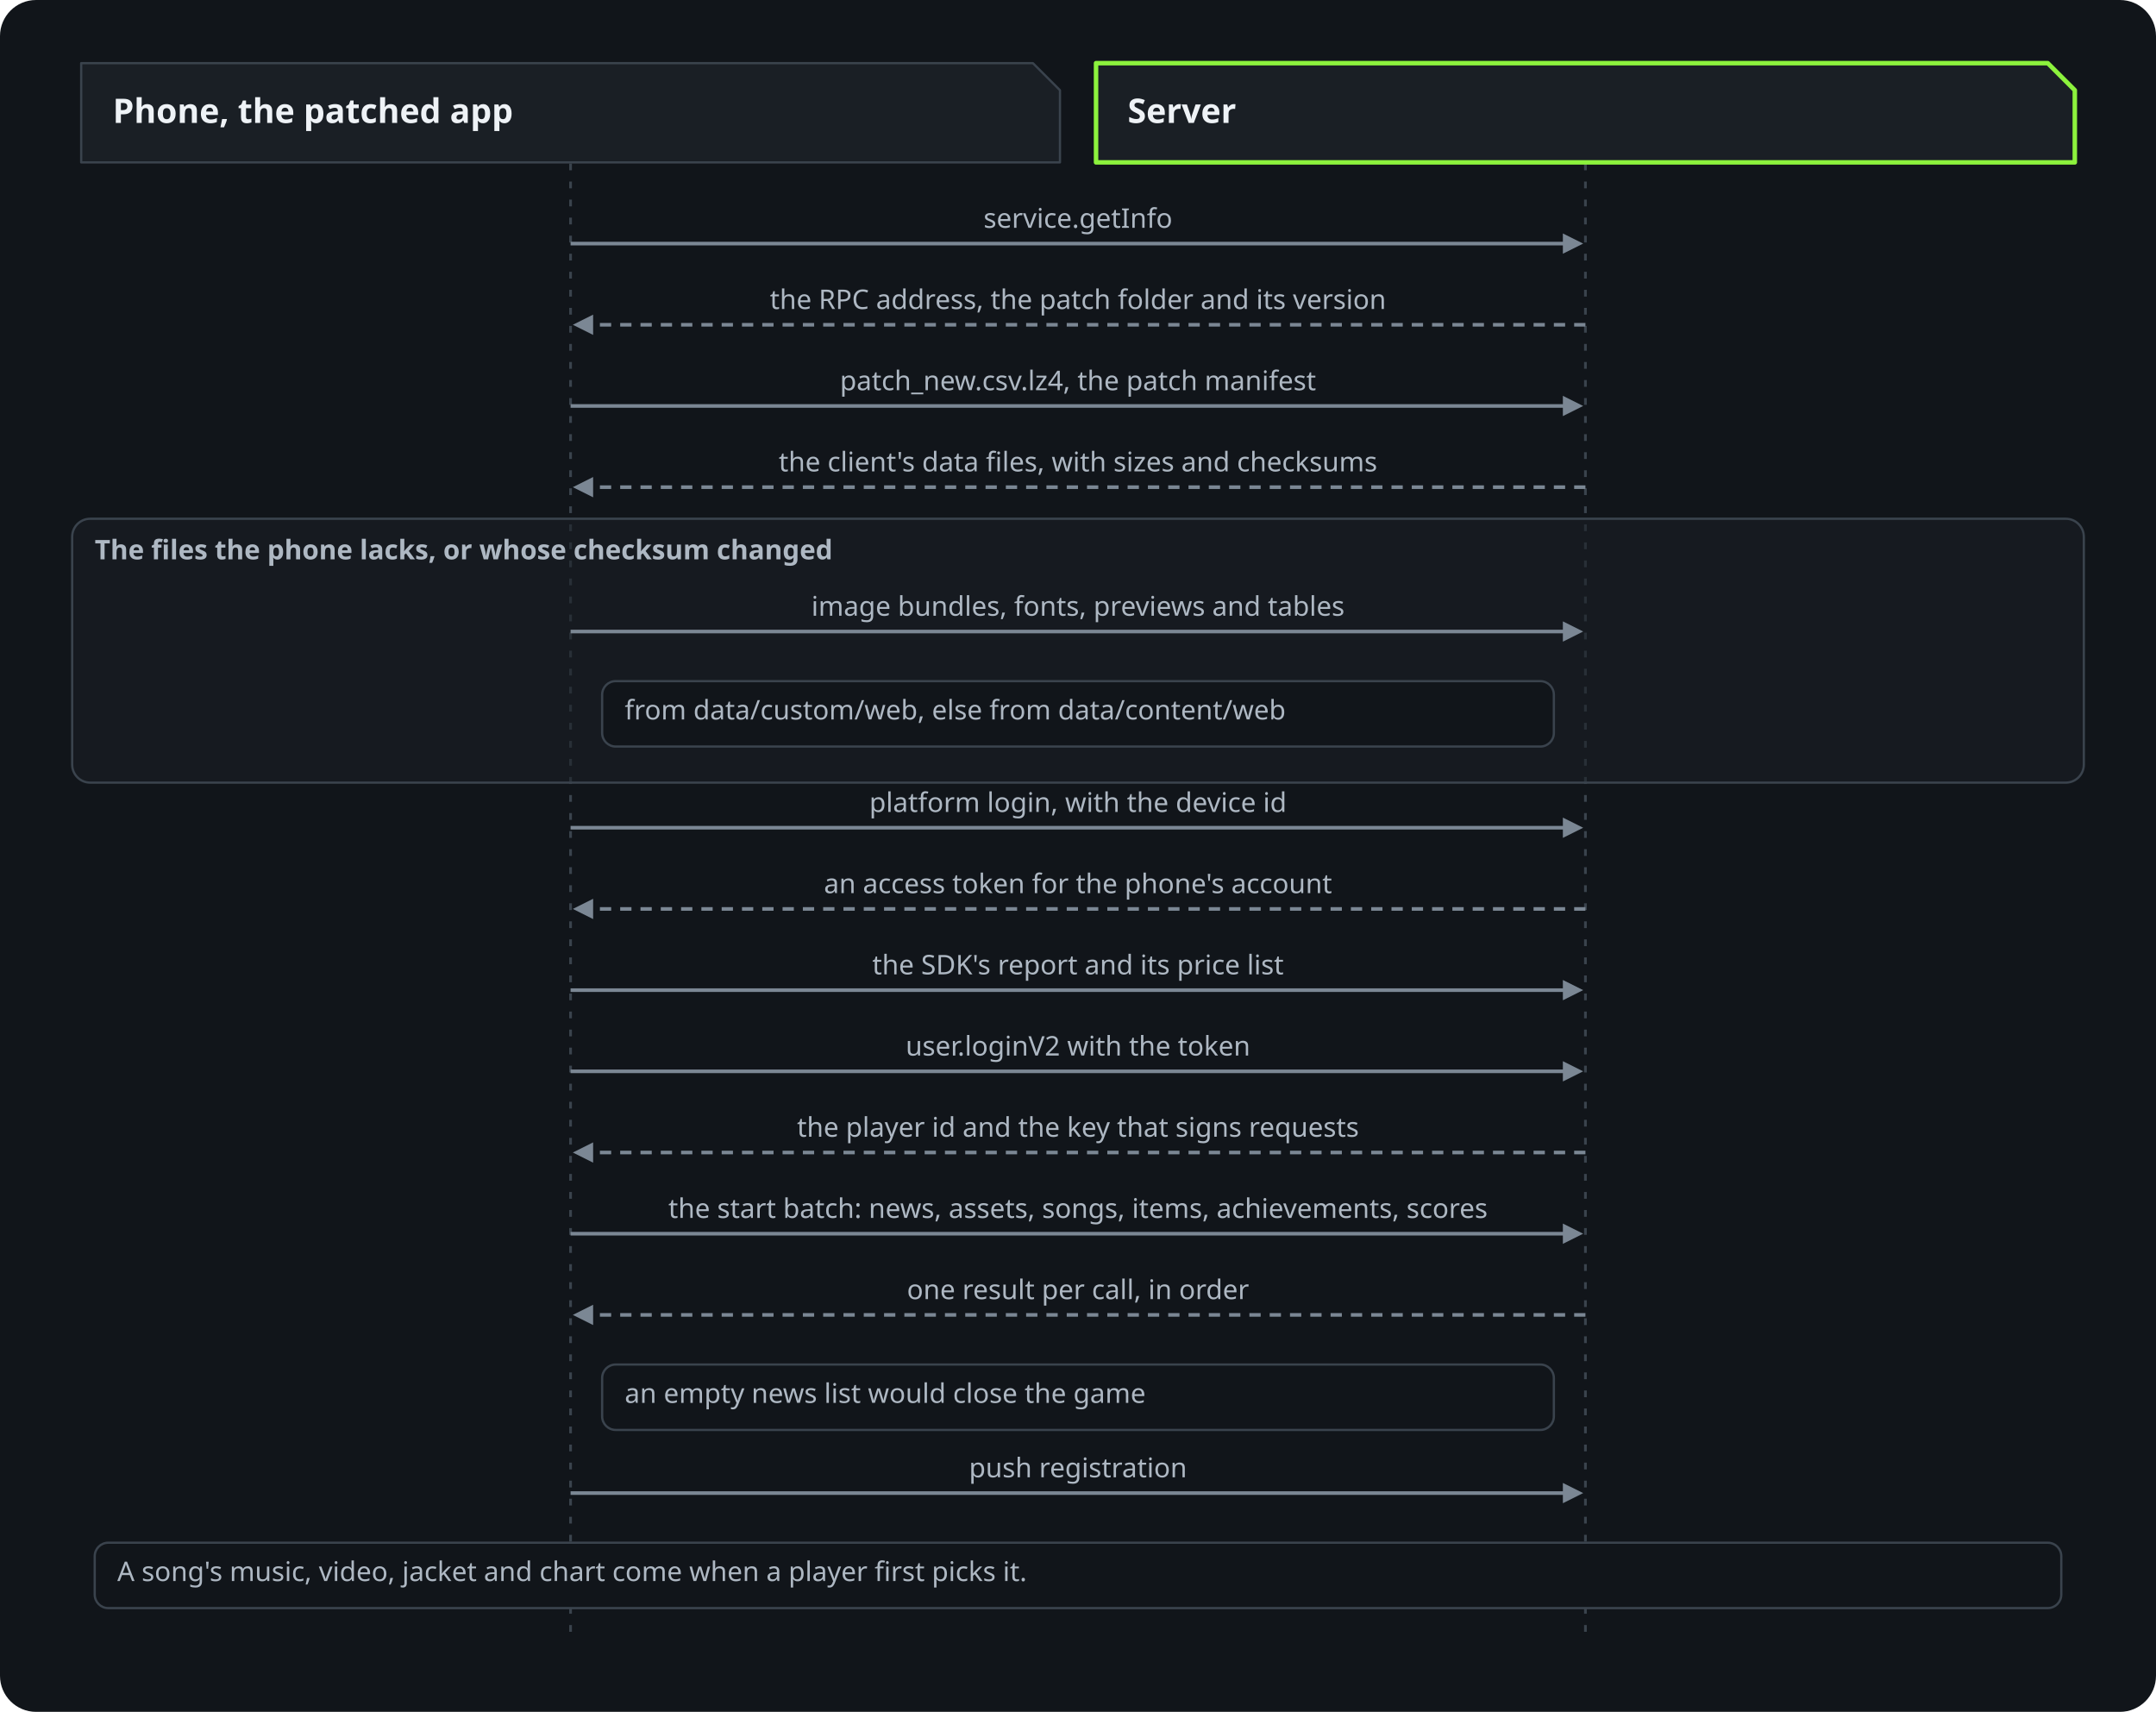
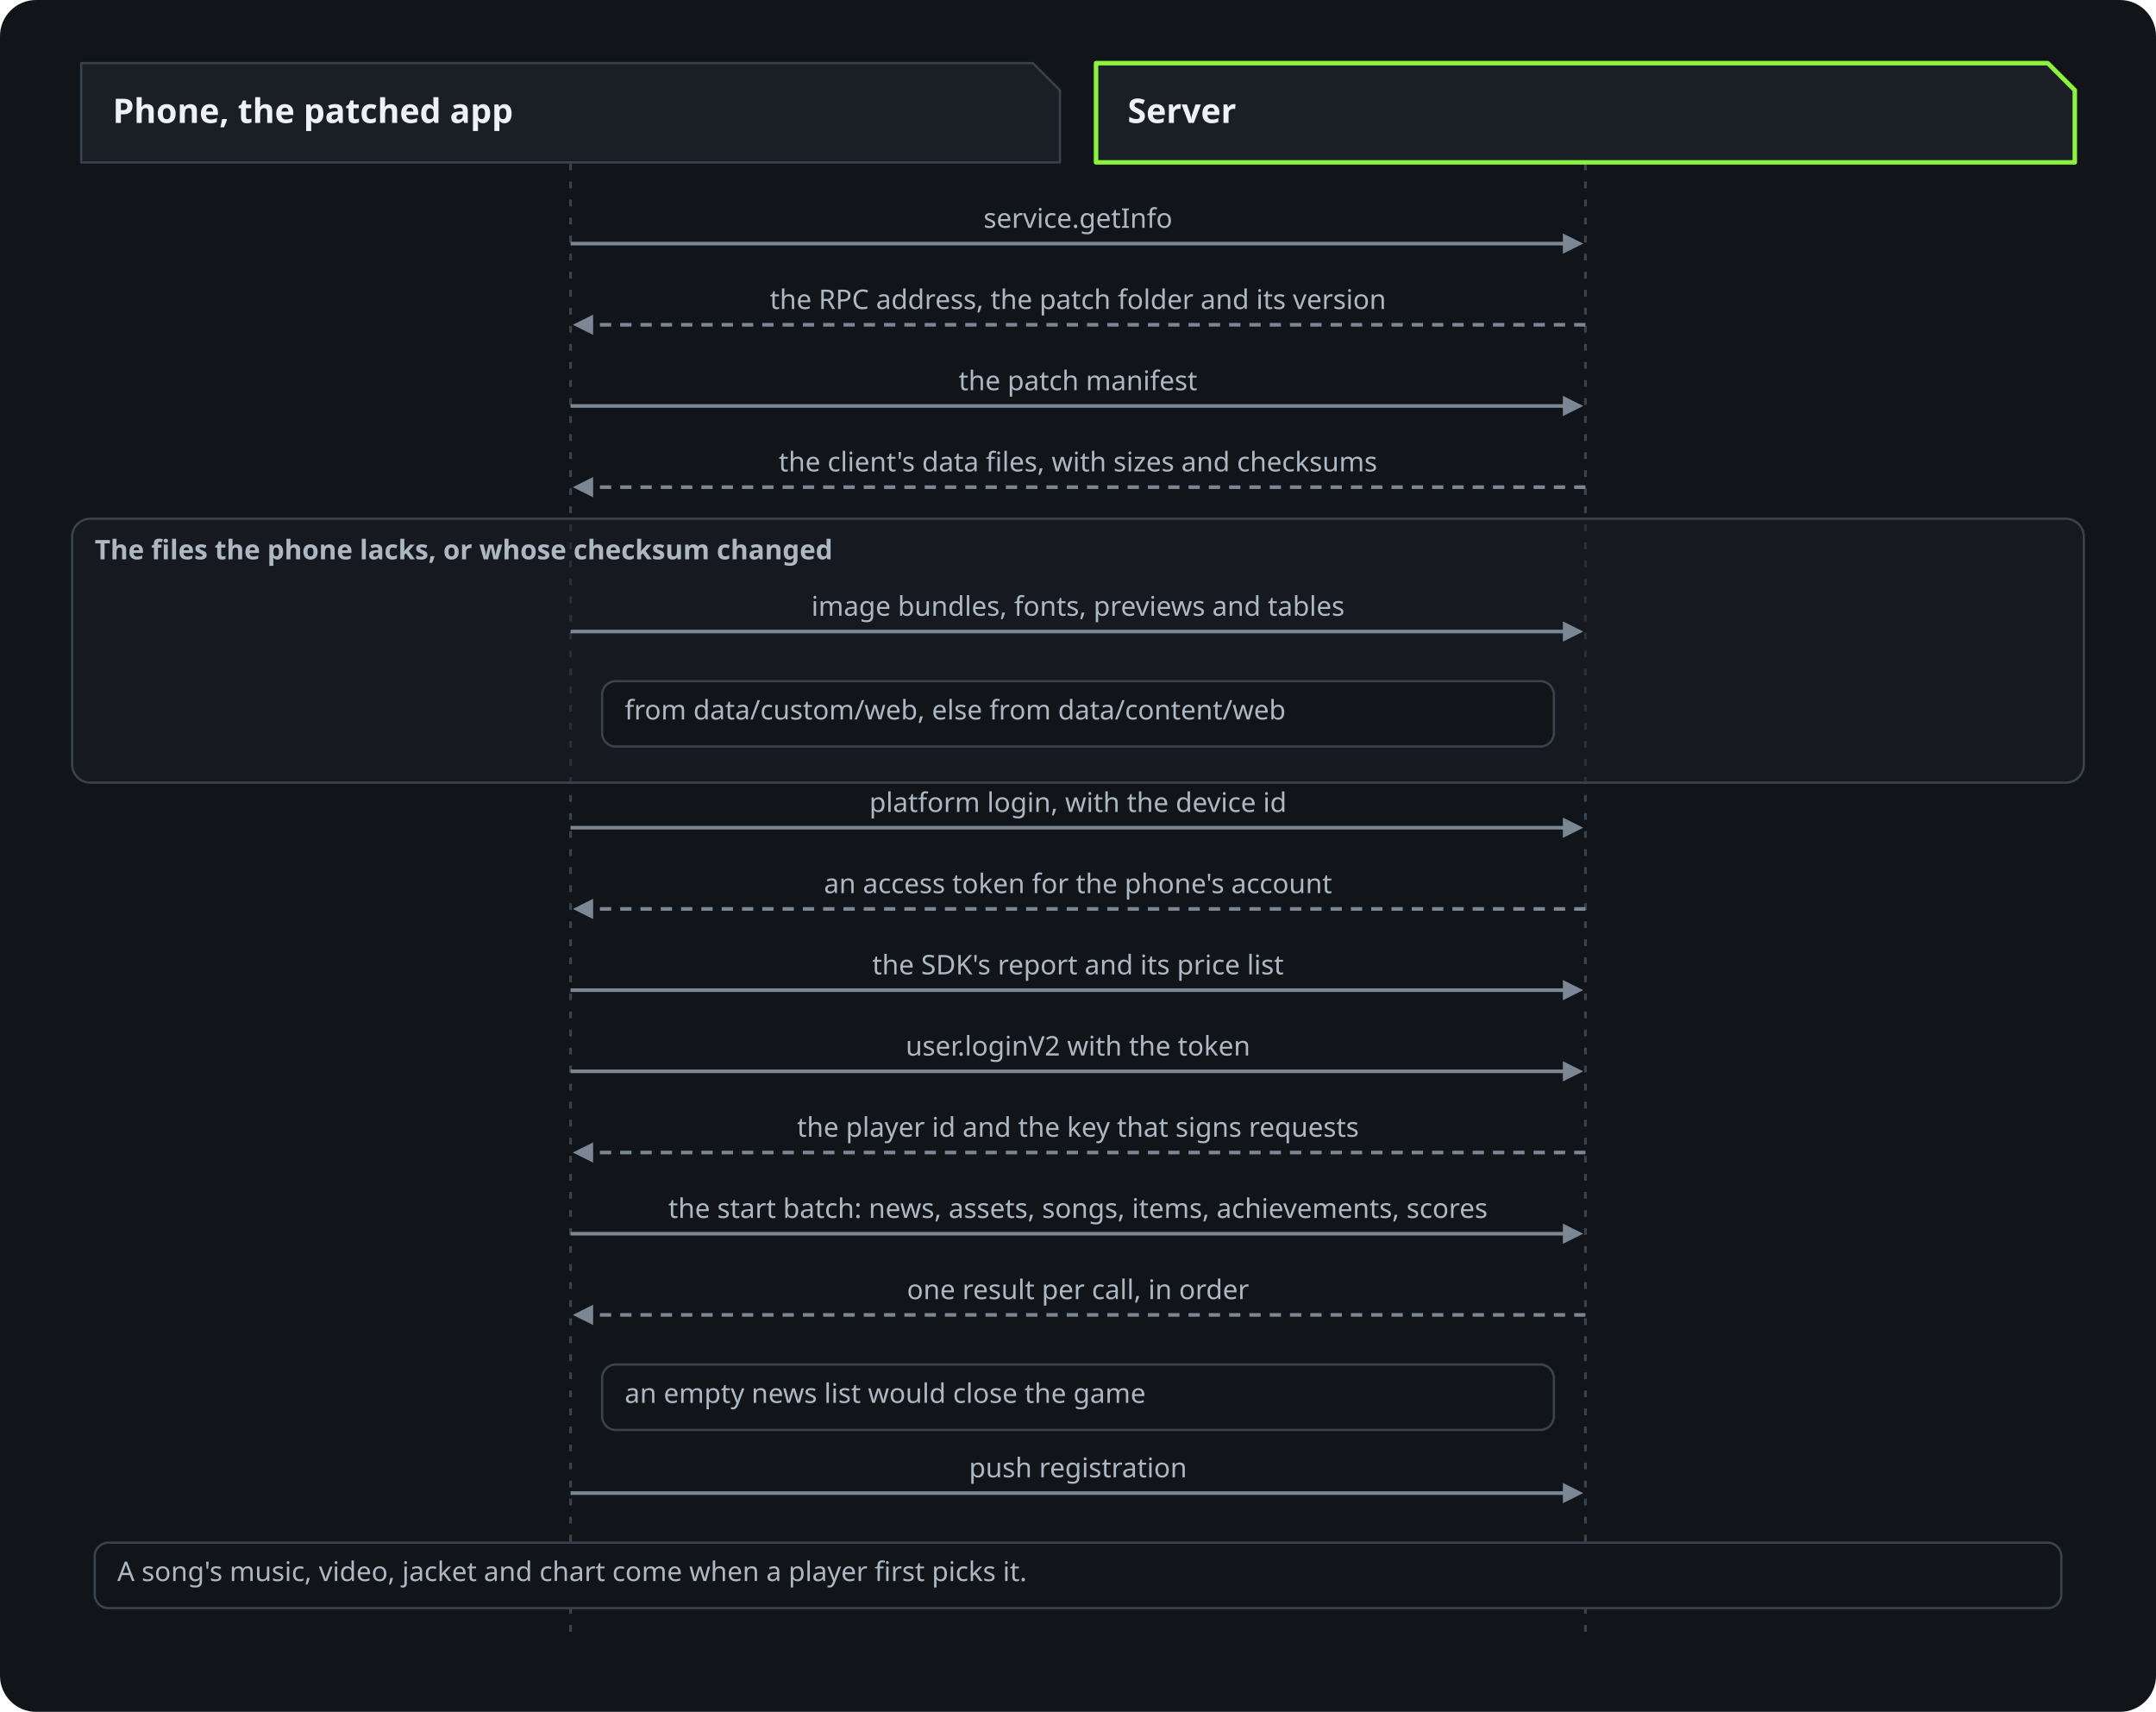
<svg xmlns="http://www.w3.org/2000/svg" viewBox="-28 -28 956 759" width="956" height="759" font-family="-apple-system, BlinkMacSystemFont, 'Segoe UI', 'Noto Sans', 'Apple SD Gothic Neo', 'Malgun Gothic', 'Noto Sans KR', Helvetica, Arial, sans-serif" role="img" aria-label="A phone's first start: the app asks for the server's information and the patch manifest, downloads the client's files it lacks, logs in on the platform and in the game, gets the start batch, and registers for push; a song's files come when a player first picks it">
  <rect x="-28" y="-28" width="956" height="759" rx="16" fill="#11151a" />
  <path d="M675,44.5 V699" stroke="#3a434d" stroke-width="1.2" stroke-dasharray="3 5" />
  <path d="M225,44.5 V699" stroke="#3a434d" stroke-width="1.2" stroke-dasharray="3 5" />
  <rect x="4" y="202" width="892" height="117" rx="8" fill="#1a1f25" fill-opacity="0.55" stroke="#3a434d" stroke-width="1" />
  <path d="M8,0 H430 L442,12 V44 H8 Z" fill="#1a1f25" stroke="#3a434d" stroke-width="1" stroke-linejoin="round" />
  <text x="22" y="26.5" font-size="15" font-weight="600" fill="#eef2f6" text-anchor="start" data-box="22,428">Phone, the patched app</text>
  <path d="M458,0 H880 L892,12 V44 H458 Z" fill="#1a1f25" stroke="#8cf23d" stroke-width="2" stroke-linejoin="round" />
  <text x="472" y="26.5" font-size="15" font-weight="600" fill="#eef2f6" text-anchor="start" data-box="472,878">Server</text>
  <path d="M225,80 L667,80" fill="none" stroke="#7b8794" stroke-width="1.6" stroke-linejoin="round" />
  <path d="M674,80 L665.0,84.5 L665.0,75.5 Z" fill="#7b8794" data-tip="674,80" />
  <text x="450" y="73" font-size="12" fill="#aeb8c3" text-anchor="middle" data-box="231,669">service.getInfo</text>
  <path d="M675,116 L233,116" fill="none" stroke="#7b8794" stroke-width="1.6" stroke-dasharray="5 4" />
  <path d="M226,116 L235.0,111.5 L235.0,120.5 Z" fill="#7b8794" data-tip="226,116" />
  <text x="450" y="109" font-size="12" fill="#aeb8c3" text-anchor="middle" data-box="231,669">the RPC address, the patch folder and its version</text>
  <path d="M225,152 L667,152" fill="none" stroke="#7b8794" stroke-width="1.6" stroke-linejoin="round" />
  <path d="M674,152 L665.0,156.5 L665.0,147.5 Z" fill="#7b8794" data-tip="674,152" />
-   <text x="450" y="145" font-size="12" fill="#aeb8c3" text-anchor="middle" data-box="231,669">patch_new.csv.lz4, the patch manifest</text>
+   <text x="450" y="145" font-size="12" fill="#aeb8c3" text-anchor="middle" data-box="231,669">the patch manifest</text>
  <path d="M675,188 L233,188" fill="none" stroke="#7b8794" stroke-width="1.6" stroke-dasharray="5 4" />
  <path d="M226,188 L235.0,183.5 L235.0,192.5 Z" fill="#7b8794" data-tip="226,188" />
  <text x="450" y="181" font-size="12" fill="#aeb8c3" text-anchor="middle" data-box="231,669">the client's data files, with sizes and checksums</text>
  <text x="14" y="220" font-size="12" font-weight="600" fill="#aeb8c3" text-anchor="start" data-box="14,886">The files the phone lacks, or whose checksum changed</text>
  <path d="M225,252 L667,252" fill="none" stroke="#7b8794" stroke-width="1.6" stroke-linejoin="round" />
  <path d="M674,252 L665.0,256.5 L665.0,247.5 Z" fill="#7b8794" data-tip="674,252" />
  <text x="450" y="245" font-size="12" fill="#aeb8c3" text-anchor="middle" data-box="231,669">image bundles, fonts, previews and tables</text>
  <rect x="239" y="274" width="422" height="29" rx="6" fill="#11151a" stroke="#3a434d" stroke-width="1" />
  <text x="249" y="291" font-size="12" fill="#aeb8c3" text-anchor="start" data-box="249,653">from data/custom/web, else from data/content/web</text>
  <path d="M225,339 L667,339" fill="none" stroke="#7b8794" stroke-width="1.6" stroke-linejoin="round" />
  <path d="M674,339 L665.0,343.5 L665.0,334.5 Z" fill="#7b8794" data-tip="674,339" />
  <text x="450" y="332" font-size="12" fill="#aeb8c3" text-anchor="middle" data-box="231,669">platform login, with the device id</text>
  <path d="M675,375 L233,375" fill="none" stroke="#7b8794" stroke-width="1.6" stroke-dasharray="5 4" />
  <path d="M226,375 L235.0,370.5 L235.0,379.5 Z" fill="#7b8794" data-tip="226,375" />
  <text x="450" y="368" font-size="12" fill="#aeb8c3" text-anchor="middle" data-box="231,669">an access token for the phone's account</text>
  <path d="M225,411 L667,411" fill="none" stroke="#7b8794" stroke-width="1.6" stroke-linejoin="round" />
  <path d="M674,411 L665.0,415.5 L665.0,406.5 Z" fill="#7b8794" data-tip="674,411" />
  <text x="450" y="404" font-size="12" fill="#aeb8c3" text-anchor="middle" data-box="231,669">the SDK's report and its price list</text>
  <path d="M225,447 L667,447" fill="none" stroke="#7b8794" stroke-width="1.6" stroke-linejoin="round" />
  <path d="M674,447 L665.0,451.5 L665.0,442.5 Z" fill="#7b8794" data-tip="674,447" />
  <text x="450" y="440" font-size="12" fill="#aeb8c3" text-anchor="middle" data-box="231,669">user.loginV2 with the token</text>
  <path d="M675,483 L233,483" fill="none" stroke="#7b8794" stroke-width="1.6" stroke-dasharray="5 4" />
  <path d="M226,483 L235.0,478.5 L235.0,487.5 Z" fill="#7b8794" data-tip="226,483" />
  <text x="450" y="476" font-size="12" fill="#aeb8c3" text-anchor="middle" data-box="231,669">the player id and the key that signs requests</text>
  <path d="M225,519 L667,519" fill="none" stroke="#7b8794" stroke-width="1.6" stroke-linejoin="round" />
  <path d="M674,519 L665.0,523.5 L665.0,514.5 Z" fill="#7b8794" data-tip="674,519" />
  <text x="450" y="512" font-size="12" fill="#aeb8c3" text-anchor="middle" data-box="231,669">the start batch: news, assets, songs, items, achievements, scores</text>
  <path d="M675,555 L233,555" fill="none" stroke="#7b8794" stroke-width="1.6" stroke-dasharray="5 4" />
  <path d="M226,555 L235.0,550.5 L235.0,559.5 Z" fill="#7b8794" data-tip="226,555" />
  <text x="450" y="548" font-size="12" fill="#aeb8c3" text-anchor="middle" data-box="231,669">one result per call, in order</text>
  <rect x="239" y="577" width="422" height="29" rx="6" fill="#11151a" stroke="#3a434d" stroke-width="1" />
  <text x="249" y="594" font-size="12" fill="#aeb8c3" text-anchor="start" data-box="249,653">an empty news list would close the game</text>
  <path d="M225,634 L667,634" fill="none" stroke="#7b8794" stroke-width="1.6" stroke-linejoin="round" />
  <path d="M674,634 L665.0,638.5 L665.0,629.5 Z" fill="#7b8794" data-tip="674,634" />
  <text x="450" y="627" font-size="12" fill="#aeb8c3" text-anchor="middle" data-box="231,669">push registration</text>
  <rect x="14" y="656" width="872" height="29" rx="6" fill="#11151a" stroke="#3a434d" stroke-width="1" />
  <text x="24" y="673" font-size="12" fill="#aeb8c3" text-anchor="start" data-box="24,878">A song's music, video, jacket and chart come when a player first picks it.</text>
</svg>
